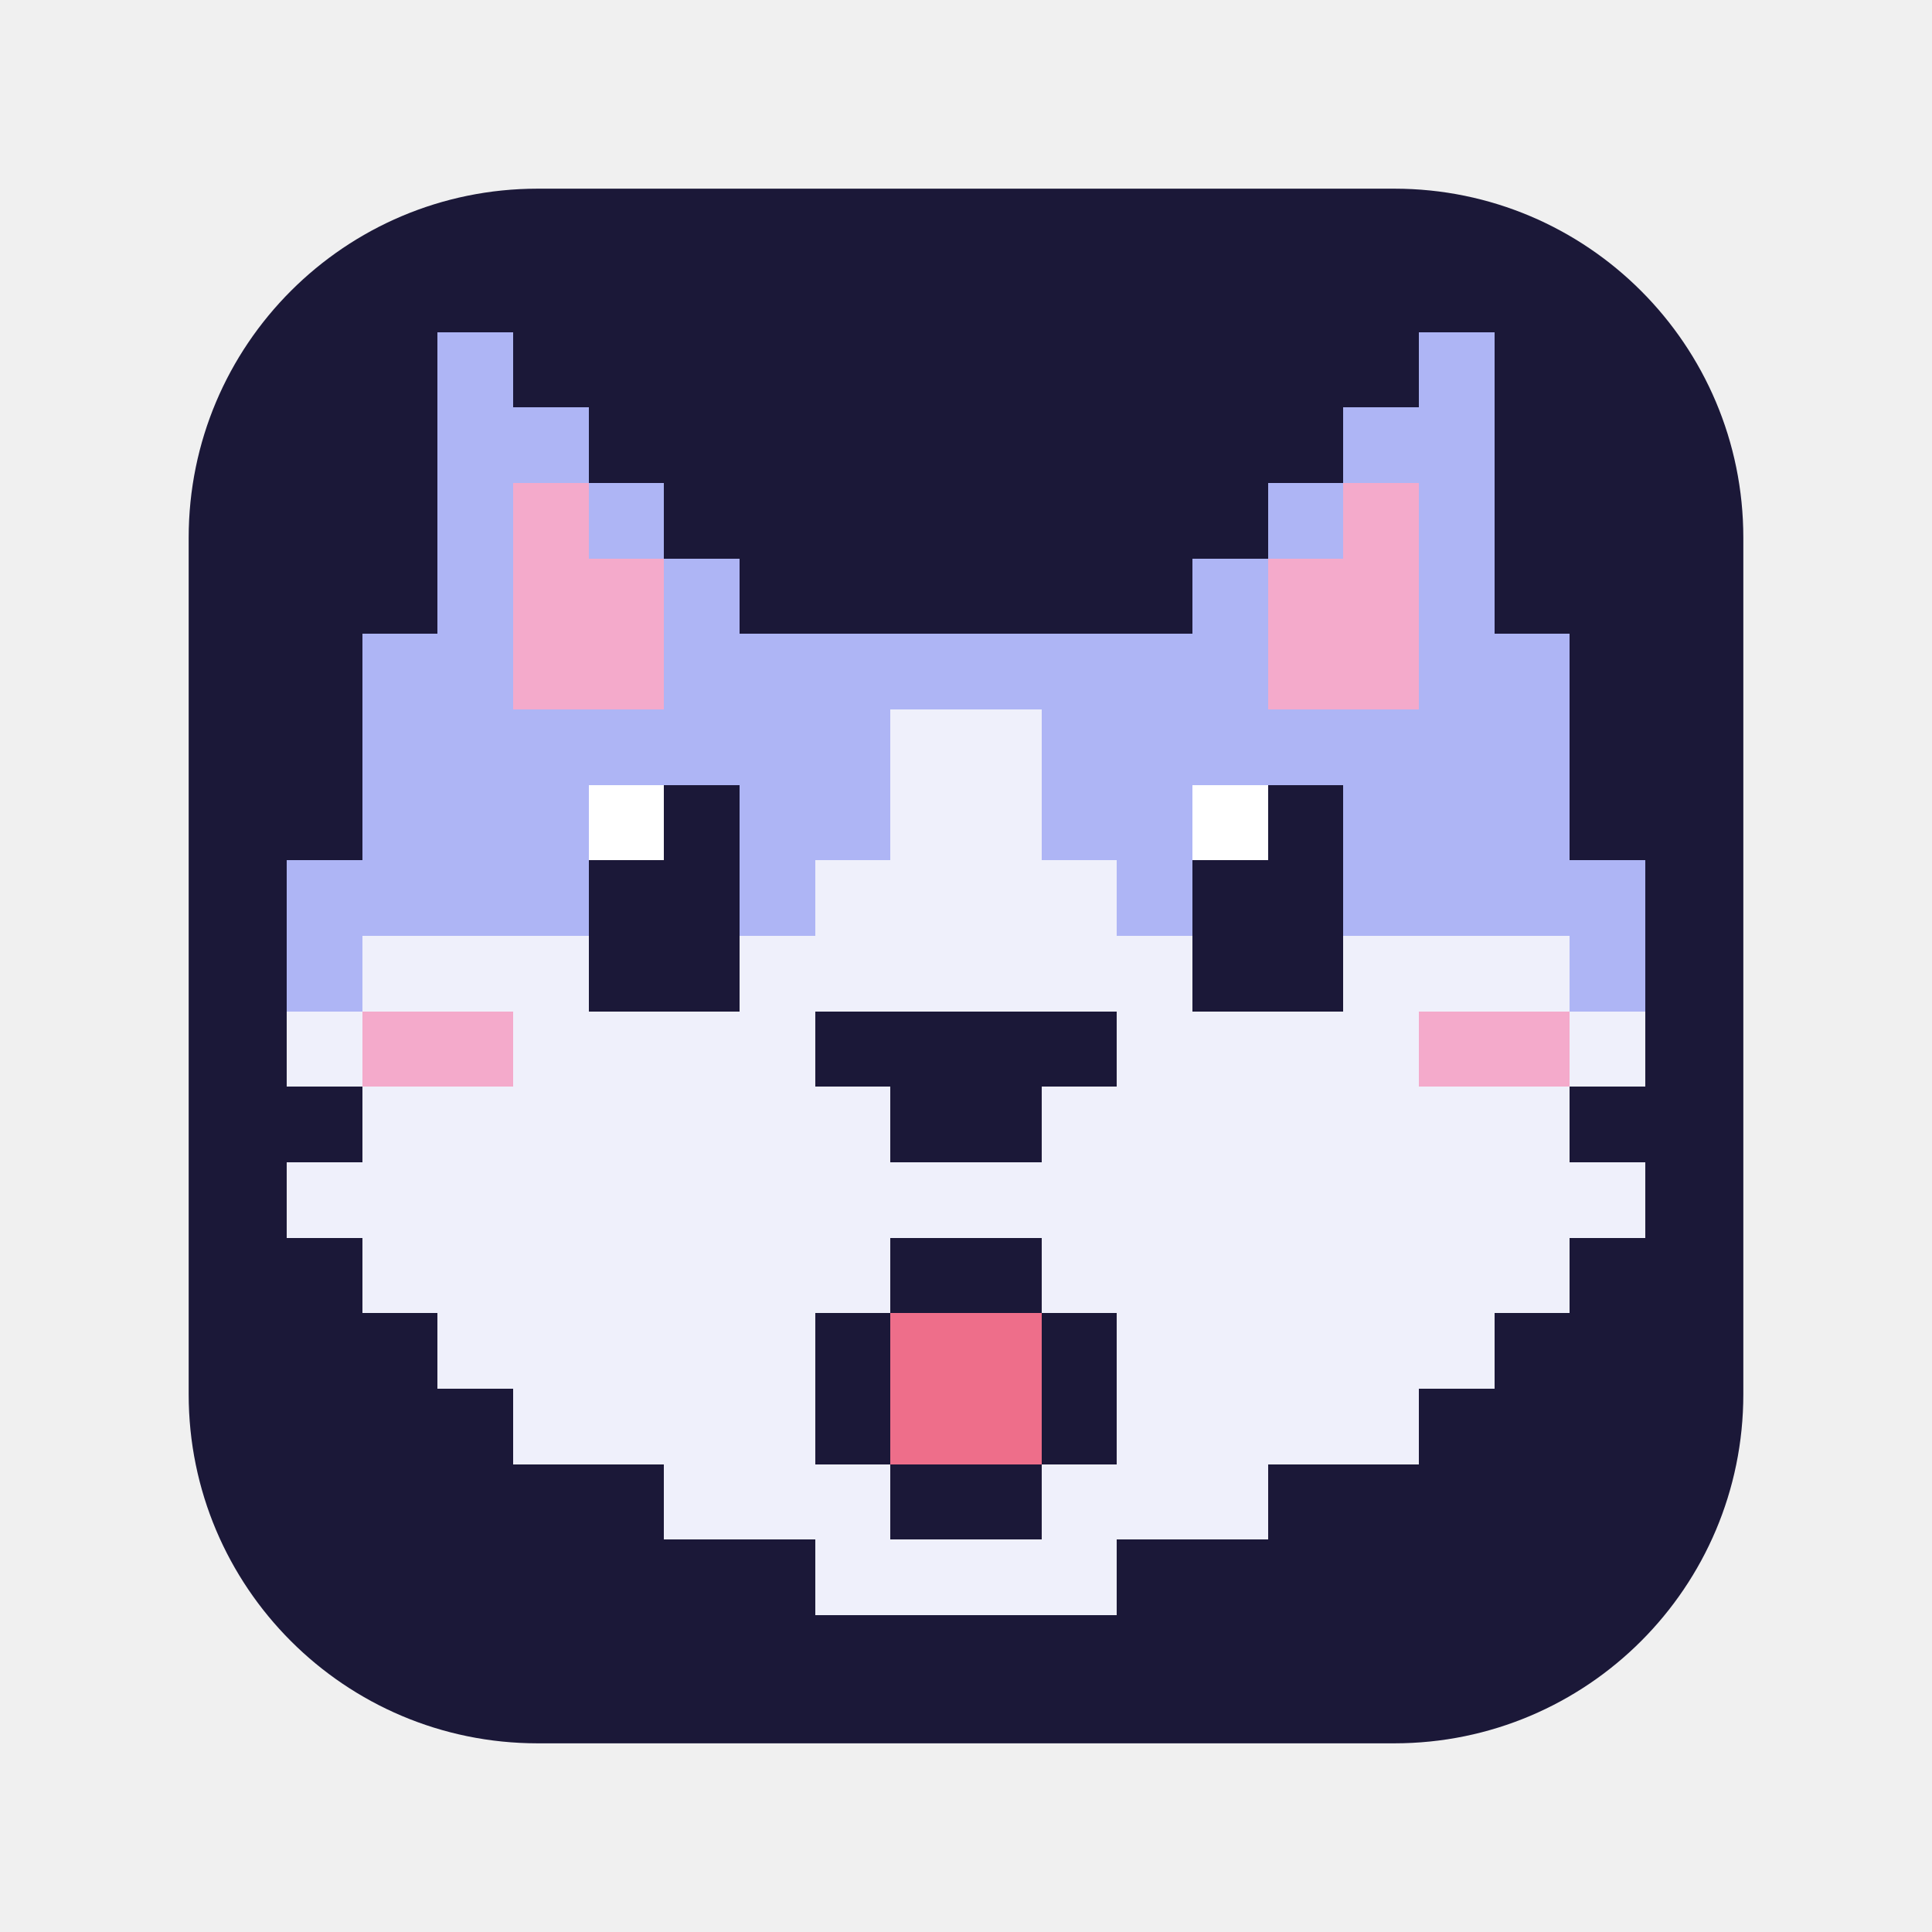
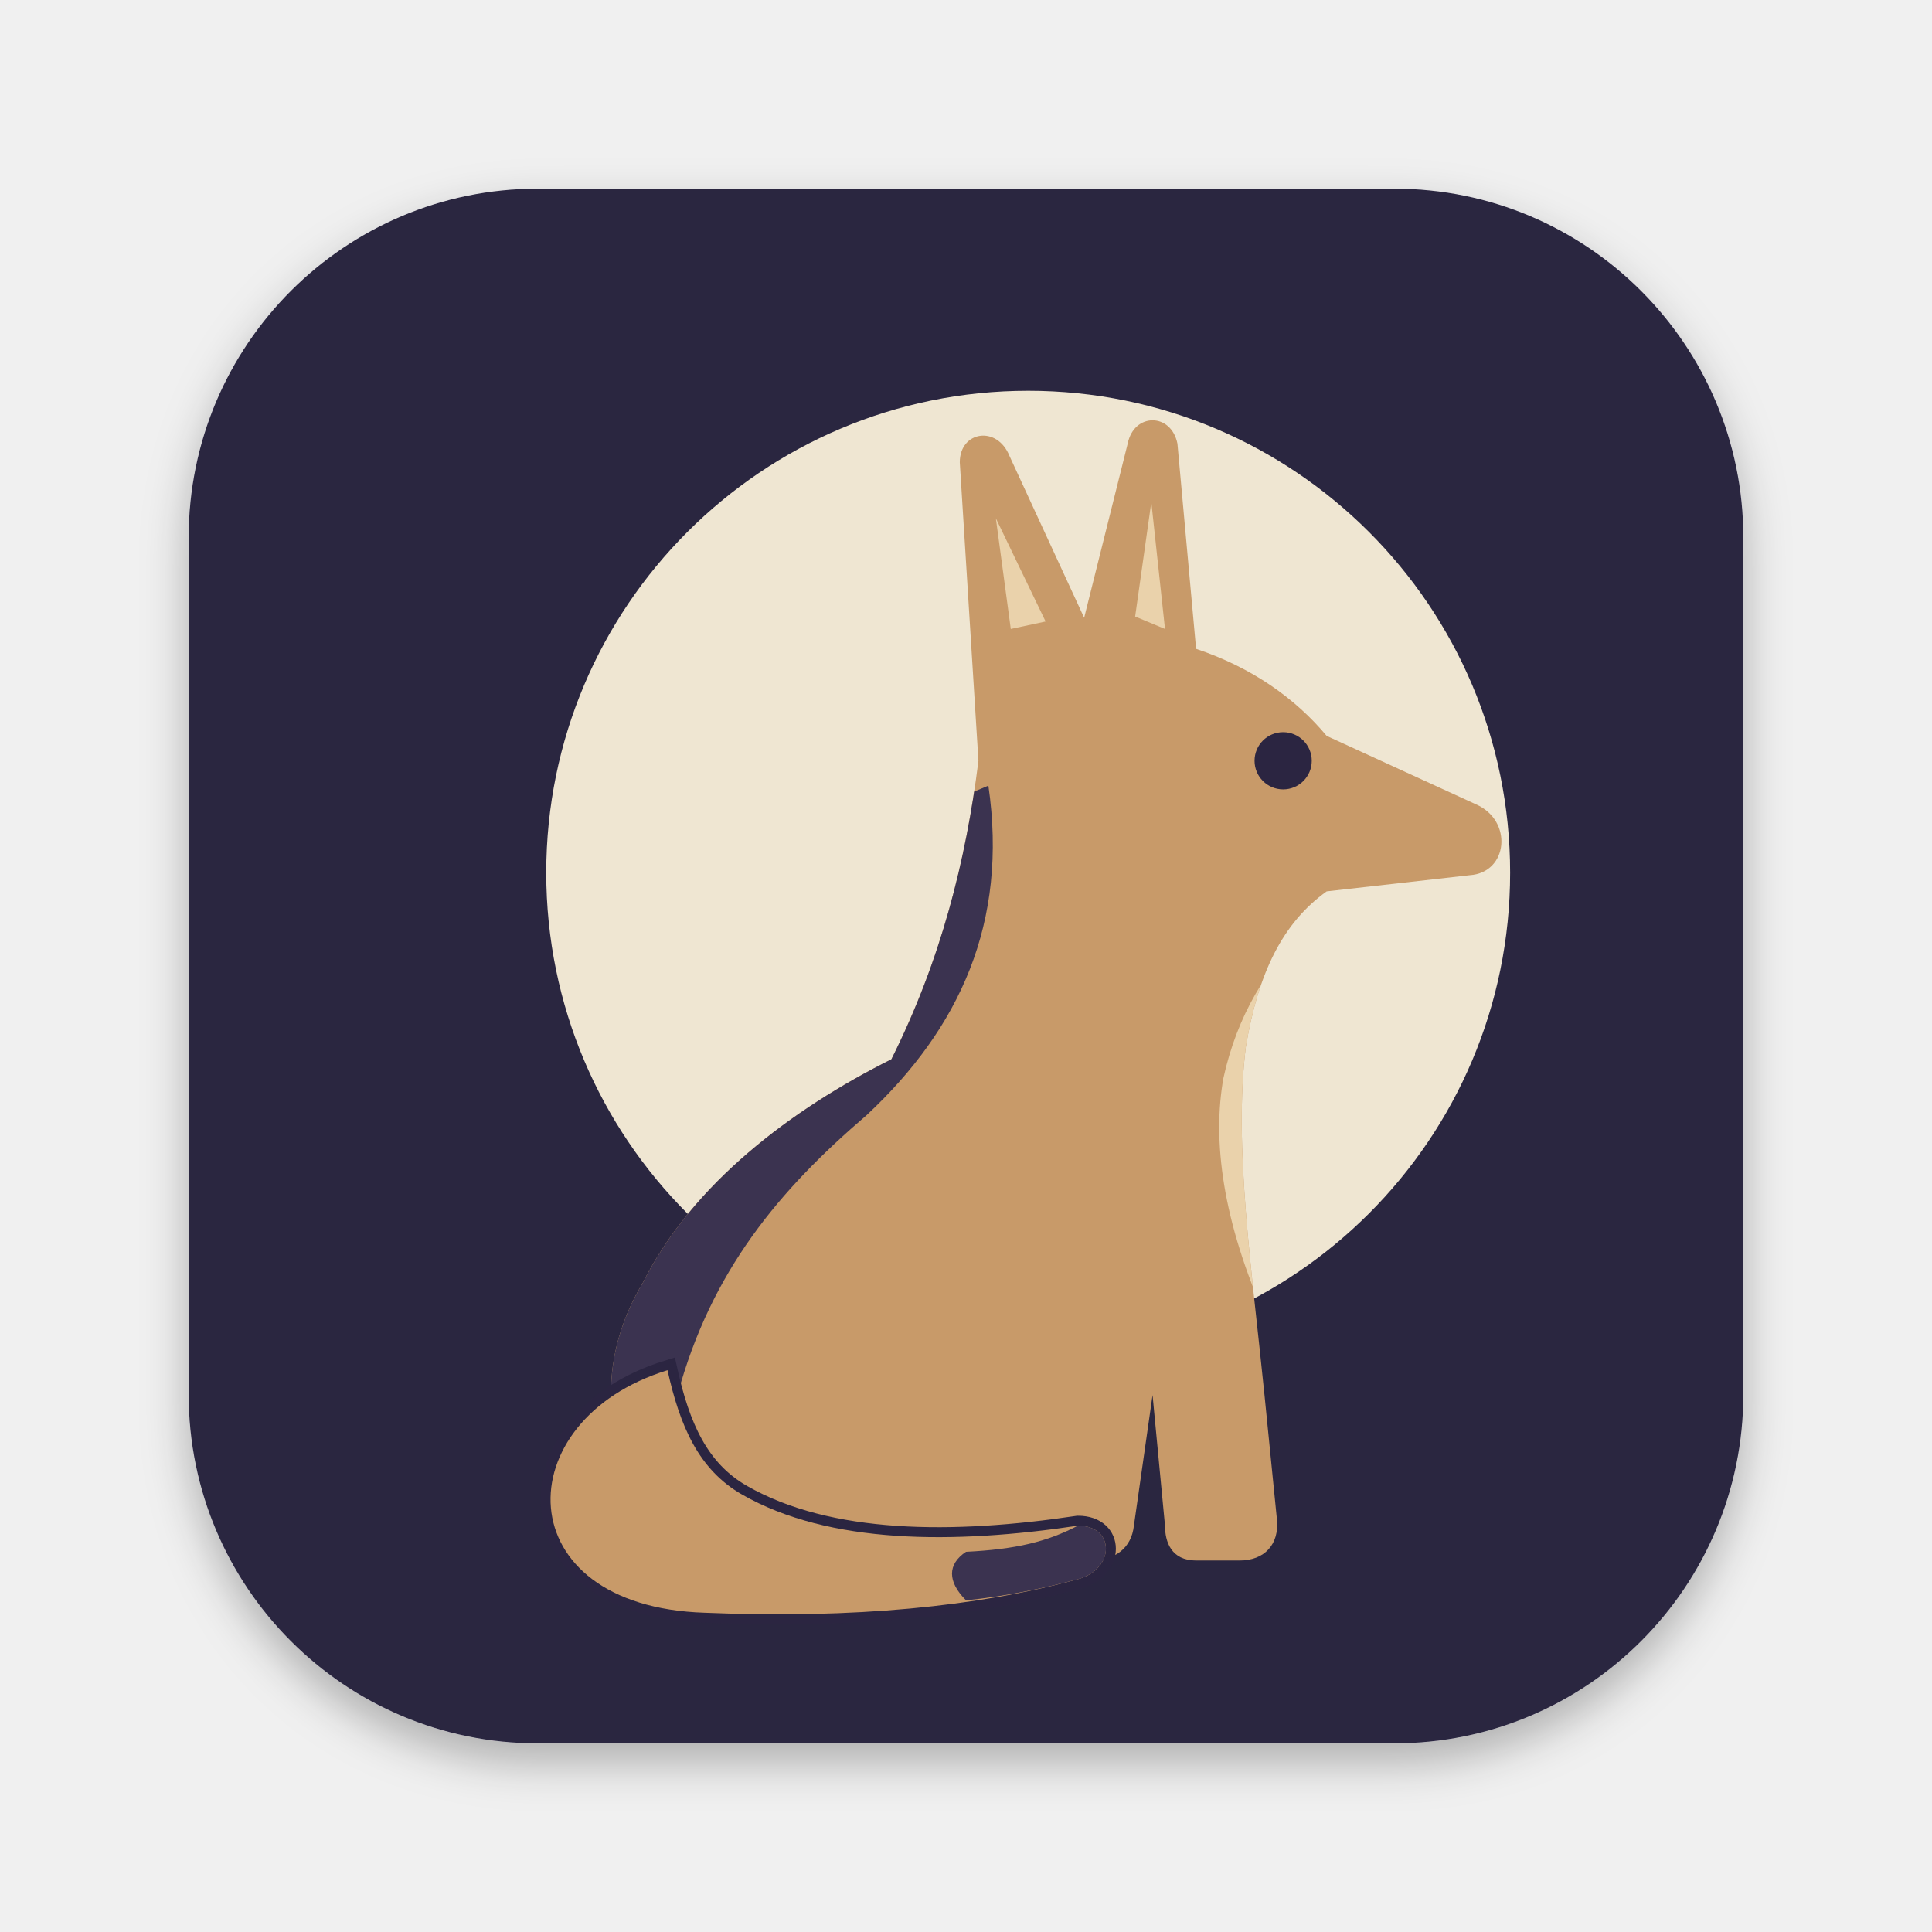
<svg xmlns="http://www.w3.org/2000/svg" viewBox="0 0 1024 1024" width="1024" height="1024">
-   <rect x="100" y="100" width="824" height="824" rx="185" fill="#1b1838" />
-   <g shape-rendering="crispEdges">
-     <rect x="232" y="176" width="40" height="40" fill="#aeb5f5" />
-     <rect x="752" y="176" width="40" height="40" fill="#aeb5f5" />
-     <rect x="232" y="216" width="80" height="40" fill="#aeb5f5" />
-     <rect x="712" y="216" width="80" height="40" fill="#aeb5f5" />
-     <rect x="232" y="256" width="40" height="40" fill="#aeb5f5" />
-     <rect x="272" y="256" width="40" height="40" fill="#f4aacb" />
-     <rect x="312" y="256" width="40" height="40" fill="#aeb5f5" />
-     <rect x="672" y="256" width="40" height="40" fill="#aeb5f5" />
-     <rect x="712" y="256" width="40" height="40" fill="#f4aacb" />
-     <rect x="752" y="256" width="40" height="40" fill="#aeb5f5" />
-     <rect x="232" y="296" width="40" height="40" fill="#aeb5f5" />
-     <rect x="272" y="296" width="80" height="40" fill="#f4aacb" />
-     <rect x="352" y="296" width="40" height="40" fill="#aeb5f5" />
-     <rect x="632" y="296" width="40" height="40" fill="#aeb5f5" />
-     <rect x="672" y="296" width="80" height="40" fill="#f4aacb" />
-     <rect x="752" y="296" width="40" height="40" fill="#aeb5f5" />
-     <rect x="192" y="336" width="80" height="40" fill="#aeb5f5" />
-     <rect x="272" y="336" width="80" height="40" fill="#f4aacb" />
-     <rect x="352" y="336" width="320" height="40" fill="#aeb5f5" />
-     <rect x="672" y="336" width="80" height="40" fill="#f4aacb" />
-     <rect x="752" y="336" width="80" height="40" fill="#aeb5f5" />
-     <rect x="192" y="376" width="280" height="40" fill="#aeb5f5" />
-     <rect x="472" y="376" width="80" height="40" fill="#eff0fb" />
-     <rect x="552" y="376" width="280" height="40" fill="#aeb5f5" />
-     <rect x="192" y="416" width="120" height="40" fill="#aeb5f5" />
-     <rect x="312" y="416" width="40" height="40" fill="#ffffff" />
-     <rect x="352" y="416" width="40" height="40" fill="#1b1838" />
-     <rect x="392" y="416" width="80" height="40" fill="#aeb5f5" />
-     <rect x="472" y="416" width="80" height="40" fill="#eff0fb" />
-     <rect x="552" y="416" width="80" height="40" fill="#aeb5f5" />
-     <rect x="632" y="416" width="40" height="40" fill="#ffffff" />
-     <rect x="672" y="416" width="40" height="40" fill="#1b1838" />
-     <rect x="712" y="416" width="120" height="40" fill="#aeb5f5" />
-     <rect x="152" y="456" width="160" height="40" fill="#aeb5f5" />
-     <rect x="312" y="456" width="80" height="40" fill="#1b1838" />
-     <rect x="392" y="456" width="40" height="40" fill="#aeb5f5" />
-     <rect x="432" y="456" width="160" height="40" fill="#eff0fb" />
-     <rect x="592" y="456" width="40" height="40" fill="#aeb5f5" />
-     <rect x="632" y="456" width="80" height="40" fill="#1b1838" />
-     <rect x="712" y="456" width="160" height="40" fill="#aeb5f5" />
-     <rect x="152" y="496" width="40" height="40" fill="#aeb5f5" />
-     <rect x="192" y="496" width="120" height="40" fill="#eff0fb" />
-     <rect x="312" y="496" width="80" height="40" fill="#1b1838" />
-     <rect x="392" y="496" width="240" height="40" fill="#eff0fb" />
-     <rect x="632" y="496" width="80" height="40" fill="#1b1838" />
-     <rect x="712" y="496" width="120" height="40" fill="#eff0fb" />
-     <rect x="832" y="496" width="40" height="40" fill="#aeb5f5" />
-     <rect x="152" y="536" width="40" height="40" fill="#eff0fb" />
-     <rect x="192" y="536" width="80" height="40" fill="#f4aacb" />
-     <rect x="272" y="536" width="160" height="40" fill="#eff0fb" />
-     <rect x="432" y="536" width="160" height="40" fill="#1b1838" />
-     <rect x="592" y="536" width="160" height="40" fill="#eff0fb" />
-     <rect x="752" y="536" width="80" height="40" fill="#f4aacb" />
-     <rect x="832" y="536" width="40" height="40" fill="#eff0fb" />
-     <rect x="192" y="576" width="280" height="40" fill="#eff0fb" />
-     <rect x="472" y="576" width="80" height="40" fill="#1b1838" />
-     <rect x="552" y="576" width="280" height="40" fill="#eff0fb" />
-     <rect x="152" y="616" width="720" height="40" fill="#eff0fb" />
-     <rect x="192" y="656" width="280" height="40" fill="#eff0fb" />
-     <rect x="472" y="656" width="80" height="40" fill="#1b1838" />
-     <rect x="552" y="656" width="280" height="40" fill="#eff0fb" />
-     <rect x="232" y="696" width="200" height="40" fill="#eff0fb" />
-     <rect x="432" y="696" width="40" height="40" fill="#1b1838" />
-     <rect x="472" y="696" width="80" height="40" fill="#ee6e8a" />
-     <rect x="552" y="696" width="40" height="40" fill="#1b1838" />
-     <rect x="592" y="696" width="200" height="40" fill="#eff0fb" />
-     <rect x="272" y="736" width="160" height="40" fill="#eff0fb" />
-     <rect x="432" y="736" width="40" height="40" fill="#1b1838" />
-     <rect x="472" y="736" width="80" height="40" fill="#ee6e8a" />
-     <rect x="552" y="736" width="40" height="40" fill="#1b1838" />
-     <rect x="592" y="736" width="160" height="40" fill="#eff0fb" />
-     <rect x="352" y="776" width="120" height="40" fill="#eff0fb" />
-     <rect x="472" y="776" width="80" height="40" fill="#1b1838" />
-     <rect x="552" y="776" width="120" height="40" fill="#eff0fb" />
-     <rect x="432" y="816" width="160" height="40" fill="#eff0fb" />
+   <defs>
+     <filter id="s" x="-10%" y="-10%" width="120%" height="125%">
+       <feDropShadow dx="0" dy="10" stdDeviation="12" flood-color="#000" flood-opacity=".28" />
+     </filter>
+   </defs>
+   <rect x="100" y="100" width="824" height="824" rx="185" fill="#2b2541" filter="url(#s)" />
+   <g transform="translate(100 100) scale(8.24)">
+     <circle cx="54" cy="44" r="31" fill="#efe6d2" />
+     <g transform="translate(14 12) scale(.8)">
+       <clipPath id="body">
+         <path d="M30 95 C18 95 13 83 19 73 C23 65 31 59 39 55 C43 47 45 39 46 31 L44.5 7 C44.5 4.5 47.5 4 48.5 6.5 L54.5 19.5 L58 5.5 C58.5 3 61.5 3 62 5.5 L63.5 22 C68 23.5 71.5 26 74 29 L86 34.5 C89 35.8 88.6 40 85.5 40.2 L74 41.5 C70.5 44 68.5 48 67.5 54 C66.5 62 68 72 69 82 L70 92 C70.2 94 69 95.3 67 95.3 L63.5 95.3 C61.5 95.3 61 93.8 61 92.5 L60 82 L58.5 92.5 C58.3 94.3 57 95.3 55 95.3 L50 95.3 Z" />
+       </clipPath>
+       <path d="M30 95 C18 95 13 83 19 73 C23 65 31 59 39 55 C43 47 45 39 46 31 L44.5 7 C44.5 4.5 47.5 4 48.5 6.5 L54.5 19.5 L58 5.5 C58.5 3 61.5 3 62 5.5 L63.5 22 C68 23.5 71.5 26 74 29 L86 34.5 C89 35.8 88.6 40 85.5 40.2 L74 41.5 C70.5 44 68.5 48 67.5 54 C66.5 62 68 72 69 82 L70 92 C70.2 94 69 95.3 67 95.3 L63.5 95.3 C61.5 95.3 61 93.8 61 92.5 L60 82 L58.5 92.5 C58.3 94.3 57 95.3 55 95.3 L50 95.3 Z" fill="#c89a69" />
+       <g clip-path="url(#body)">
+         <path d="M92 44 L72.5 44.5 C69.2 47.5 66.8 51.5 65.7 56.5 C64.8 61.5 65.6 68 69.2 76 L92 76 Z" fill="#ead2ab" />
+         <path d="M8 92 L8 40 L30 40 L46.8 33 C48.4 44 44.5 52.5 37 59.5 C30 65.5 24.5 72 21.8 82 Z" fill="#3b3350" />
+       </g>
+       <path d="M47.4 11.5 L51.4 19.8 L48.6 20.4 Z M59.9 10.2 L61 20.4 L58.6 19.4 Z" fill="#ead2ab" />
+       <path d="M21 80 C8 84 8 99 24 99.5 C36 100 46 99 54 96.8 C57 96 57 92.5 54 92.5 C44 94 34 94 27 90 C23.5 88 22 84.5 21 80 Z" fill="#c89a69" stroke="#2b2541" stroke-width="1.6" paint-order="stroke" />
+       <path d="M45 94.6 C49 94.4 51.5 93.8 54 92.5 C57 92.5 57 96 54 96.8 C51 97.6 48 98.2 45 98.5 C43.5 97 43.5 95.6 45 94.6 Z" fill="#3b3350" />
+       <circle cx="70.5" cy="31" r="2.3" fill="#2b2541" />
+     </g>
  </g>
</svg>
